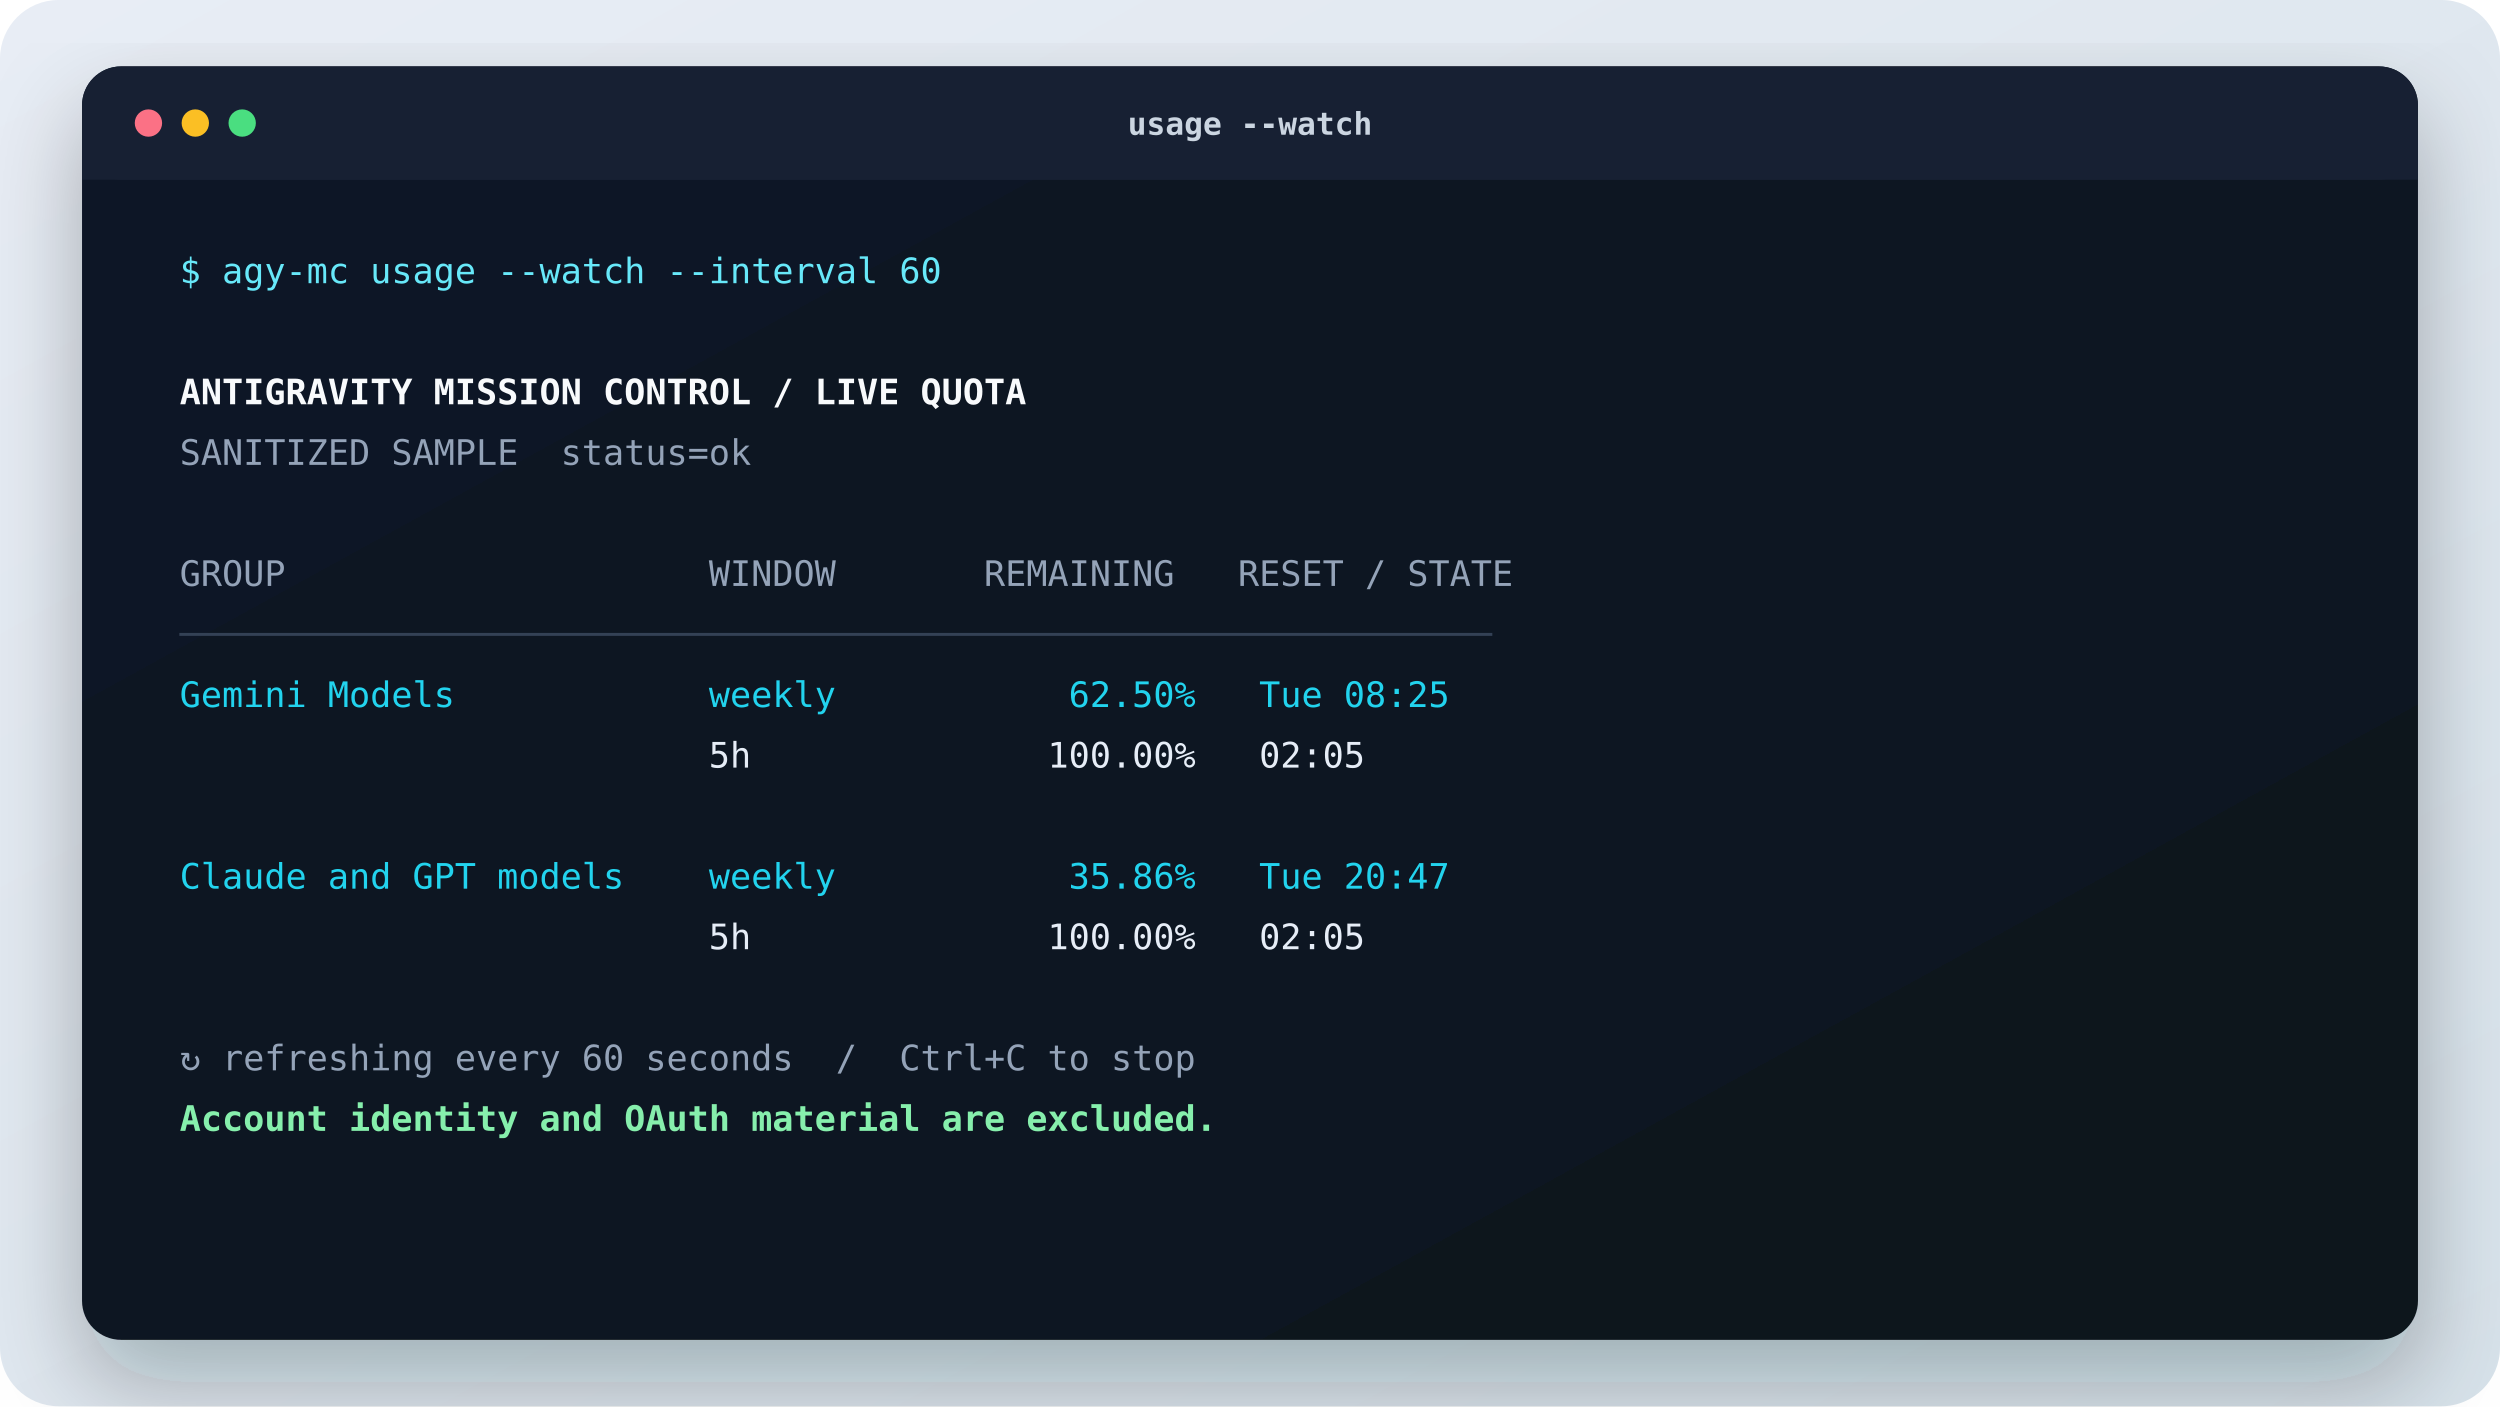
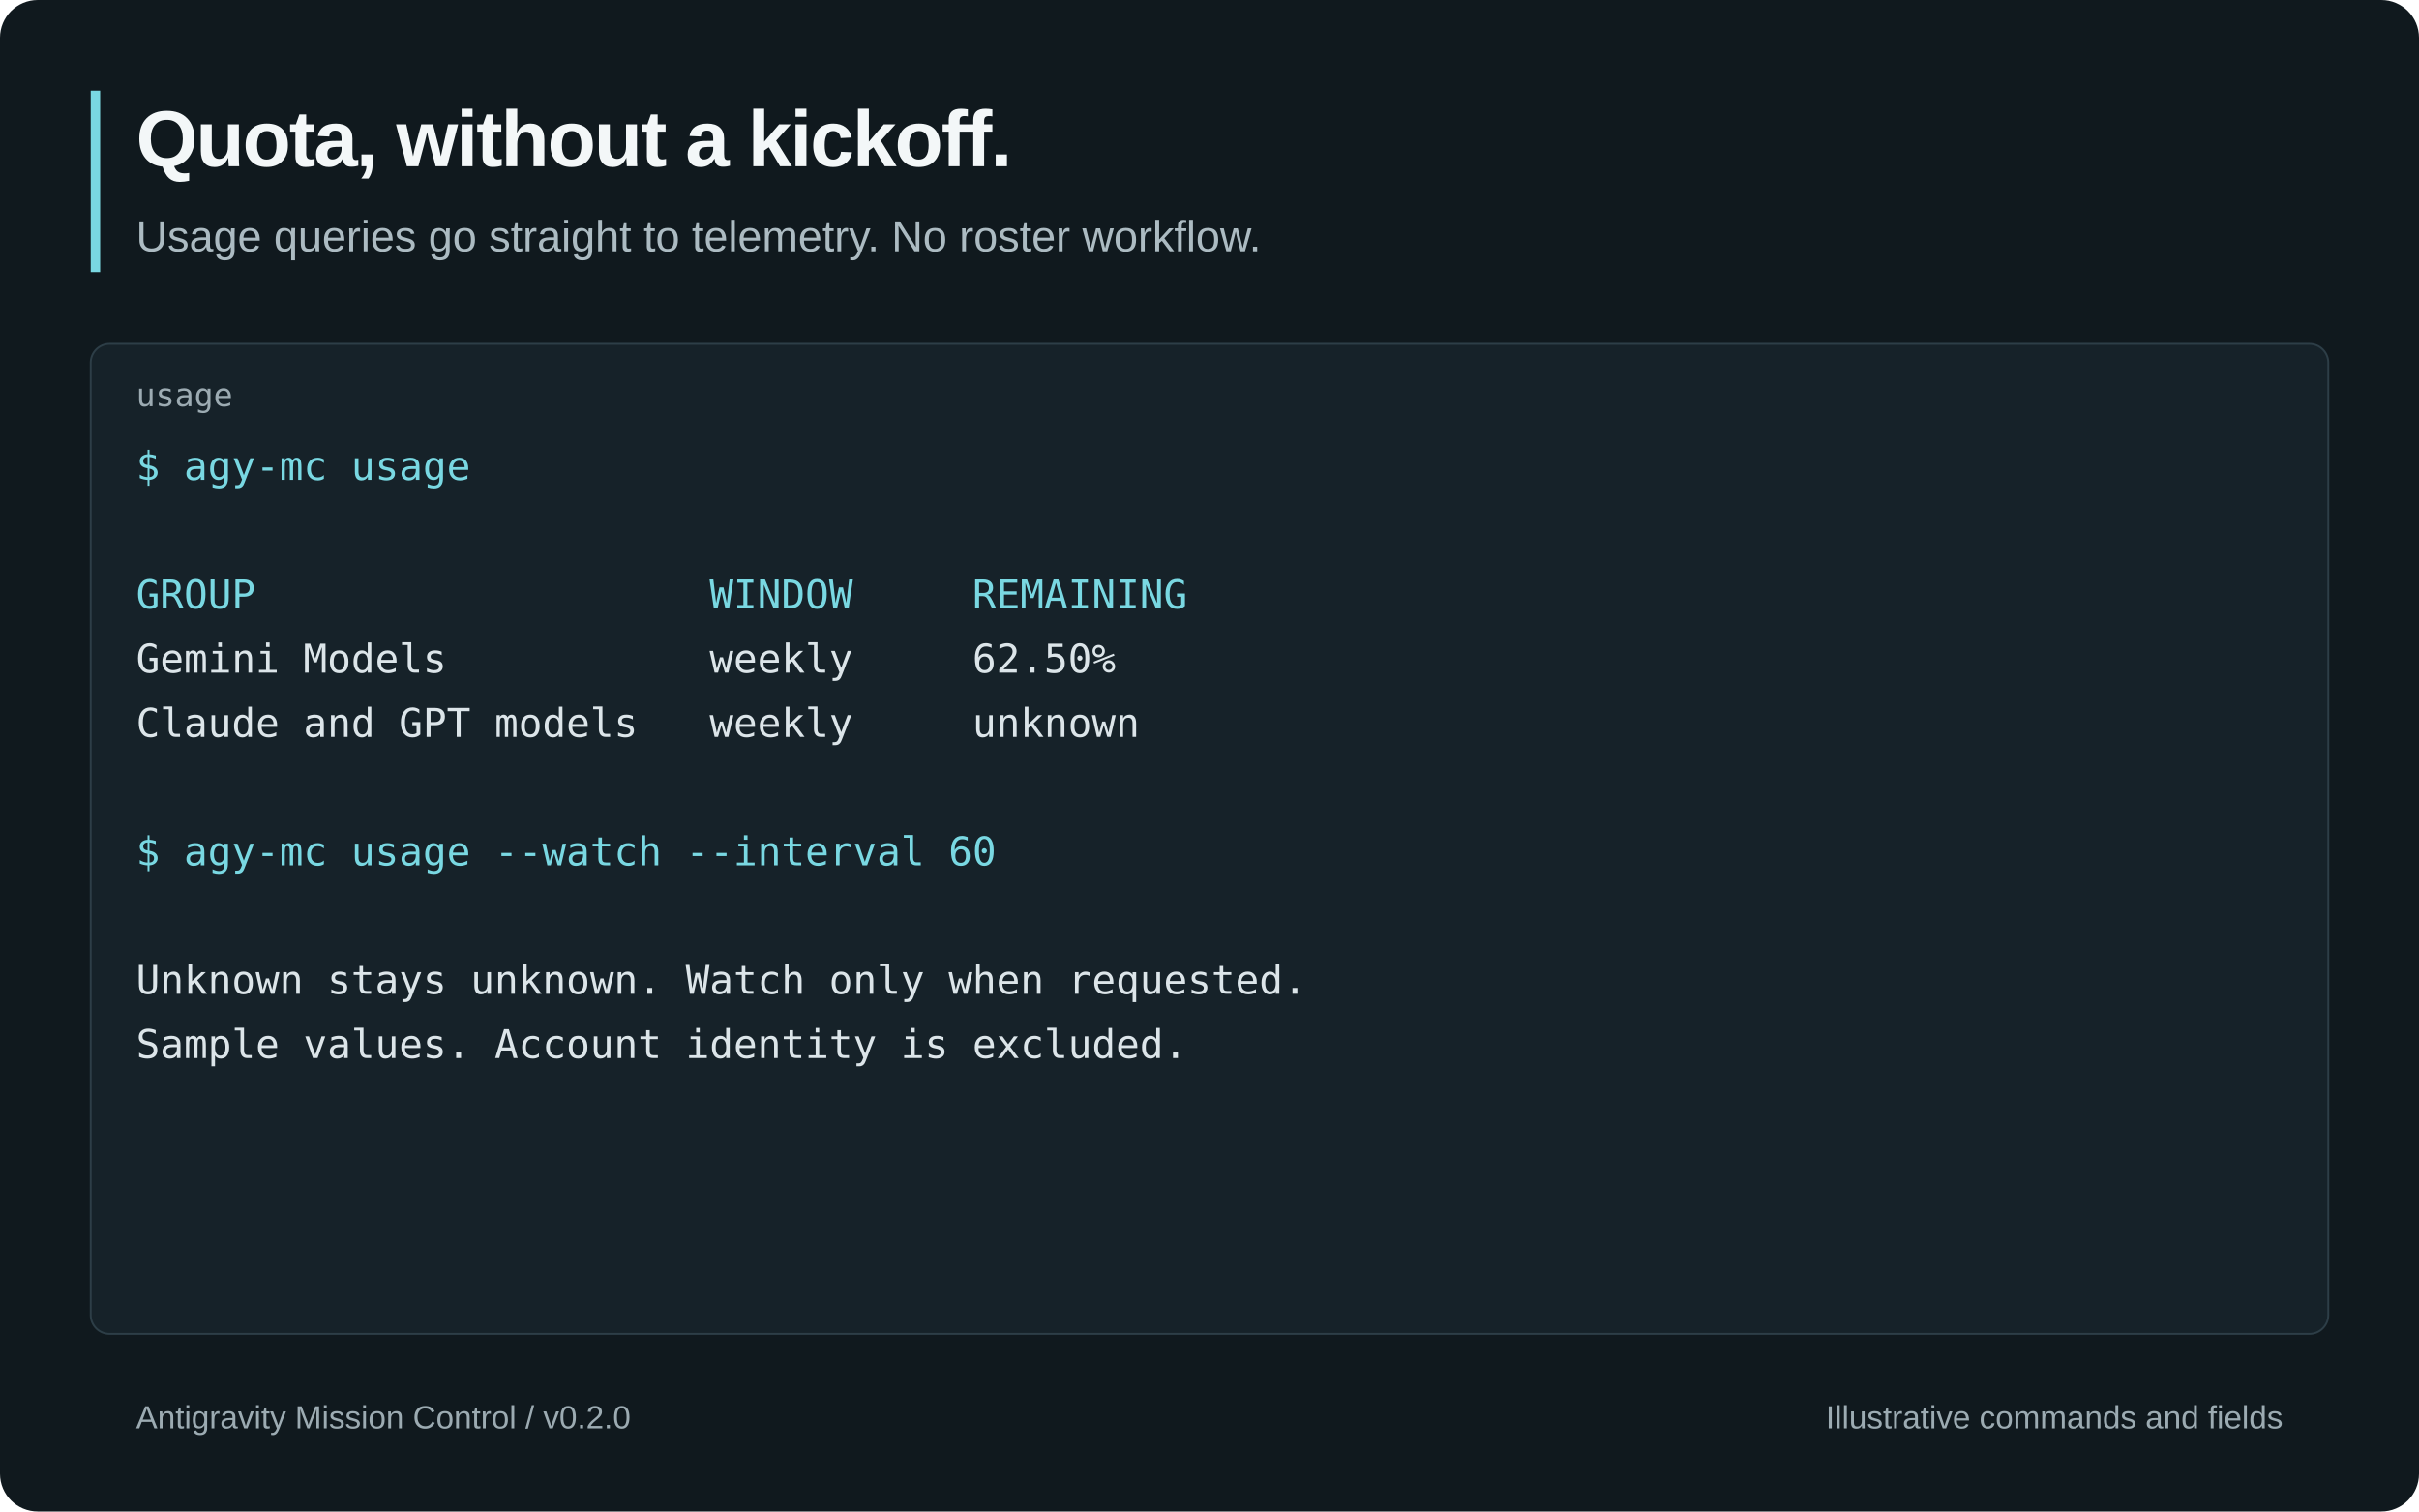
- <svg xmlns="http://www.w3.org/2000/svg" width="1280" height="720" viewBox="0 0 1280 720" role="img" aria-labelledby="title desc">
-   <defs>
-     <linearGradient id="page" x1="0" y1="0" x2="1" y2="1">
-       <stop stop-color="#e8edf5" />
-       <stop offset="1" stop-color="#d7e2ea" />
-     </linearGradient>
-     <linearGradient id="terminal" x1="0" y1="0" x2="1" y2="1">
-       <stop stop-color="#111827" />
-       <stop offset="1" stop-color="#08151d" />
-     </linearGradient>
-     <filter id="shadow" x="-20%" y="-20%" width="140%" height="160%">
-       <feDropShadow dx="0" dy="22" stdDeviation="24" flood-color="#0f172a" flood-opacity=".28" />
-     </filter>
-   </defs>
-   <rect width="1280" height="720" rx="30" fill="url(#page)" />
-   <rect x="42" y="34" width="1196" height="652" rx="20" fill="url(#terminal)" filter="url(#shadow)" />
-   <rect x="42" y="34" width="1196" height="58" rx="20" fill="#172033" />
-   <path d="M42 72h1196v20H42z" fill="#172033" />
-   <circle cx="76" cy="63" r="7" fill="#fb7185" />
-   <circle cx="100" cy="63" r="7" fill="#fbbf24" />
-   <circle cx="124" cy="63" r="7" fill="#4ade80" />
-   <text x="640" y="69" text-anchor="middle" fill="#cbd5e1" font-family="ui-monospace, SFMono-Regular, Menlo, monospace" font-size="16" font-weight="700">usage --watch</text>
-   <g xml:space="preserve" font-family="ui-monospace, SFMono-Regular, Menlo, monospace" font-size="18">
-     <text x="92" y="145" fill="#67e8f9" font-weight="500">$ agy-mc usage --watch --interval 60</text>
-     <text x="92" y="176" fill="#e6edf7" font-weight="500" />
-     <text x="92" y="207" fill="#f8fafc" font-weight="700">ANTIGRAVITY MISSION CONTROL / LIVE QUOTA</text>
-     <text x="92" y="238" fill="#94a3b8" font-weight="500">SANITIZED SAMPLE  status=ok</text>
-     <text x="92" y="269" fill="#e6edf7" font-weight="500" />
-     <text x="92" y="300" fill="#94a3b8" font-weight="500">GROUP                    WINDOW       REMAINING   RESET / STATE</text>
-     <text x="92" y="331" fill="#334155" font-weight="500">──────────────────────────────────────────────────────────────</text>
-     <text x="92" y="362" fill="#22d3ee" font-weight="500">Gemini Models            weekly           62.50%   Tue 08:25</text>
-     <text x="92" y="393" fill="#e6edf7" font-weight="500">                         5h              100.00%   02:05</text>
-     <text x="92" y="424" fill="#e6edf7" font-weight="500" />
-     <text x="92" y="455" fill="#22d3ee" font-weight="500">Claude and GPT models    weekly           35.86%   Tue 20:47</text>
-     <text x="92" y="486" fill="#e6edf7" font-weight="500">                         5h              100.00%   02:05</text>
-     <text x="92" y="517" fill="#e6edf7" font-weight="500" />
-     <text x="92" y="548" fill="#94a3b8" font-weight="500">↻ refreshing every 60 seconds  /  Ctrl+C to stop</text>
-     <text x="92" y="579" fill="#86efac" font-weight="700">Account identity and OAuth material are excluded.</text>
+ <svg xmlns="http://www.w3.org/2000/svg" width="1280" height="800" viewBox="0 0 1280 800" role="img" aria-labelledby="title desc">
+   <rect width="1280" height="800" rx="20" fill="#10191e" />
+   <rect x="48" y="48" width="5" height="96" fill="#79d8e2" />
+   <text x="72" y="88" font-family="Arial, Helvetica, sans-serif" font-size="42" font-weight="700" letter-spacing="-1" fill="#f3f7f8">Quota, without a kickoff.</text>
+   <text x="72" y="133" font-family="Arial, Helvetica, sans-serif" font-size="23" fill="#acbbc2">Usage queries go straight to telemetry. No roster workflow.</text>
+   <rect x="48" y="182" width="1184" height="524" rx="10" fill="#162229" stroke="#2d3e47" />
+   <text x="72" y="215" font-family="Menlo, monospace" font-size="17" fill="#9cabb2">usage</text>
+   <g xml:space="preserve" font-family="Menlo, Consolas, monospace" font-size="21">
+     <text x="72" y="254" fill="#79d8e2">$ agy-mc usage</text>
+     <text x="72" y="288" fill="#dce5e9" />
+     <text x="72" y="322" fill="#79d8e2">GROUP                   WINDOW     REMAINING</text>
+     <text x="72" y="356" fill="#dce5e9">Gemini Models           weekly     62.50%</text>
+     <text x="72" y="390" fill="#dce5e9">Claude and GPT models   weekly     unknown</text>
+     <text x="72" y="424" fill="#dce5e9" />
+     <text x="72" y="458" fill="#79d8e2">$ agy-mc usage --watch --interval 60</text>
+     <text x="72" y="492" fill="#dce5e9" />
+     <text x="72" y="526" fill="#dce5e9">Unknown stays unknown. Watch only when requested.</text>
+     <text x="72" y="560" fill="#dce5e9">Sample values. Account identity is excluded.</text>
  </g>
+   <text x="72" y="756" font-family="Arial, Helvetica, sans-serif" font-size="17" fill="#9cabb2">Antigravity Mission Control  /  v0.2.0</text>
+   <text x="1208" y="756" text-anchor="end" font-family="Arial, Helvetica, sans-serif" font-size="17" fill="#9cabb2">Illustrative commands and fields</text>
</svg>
